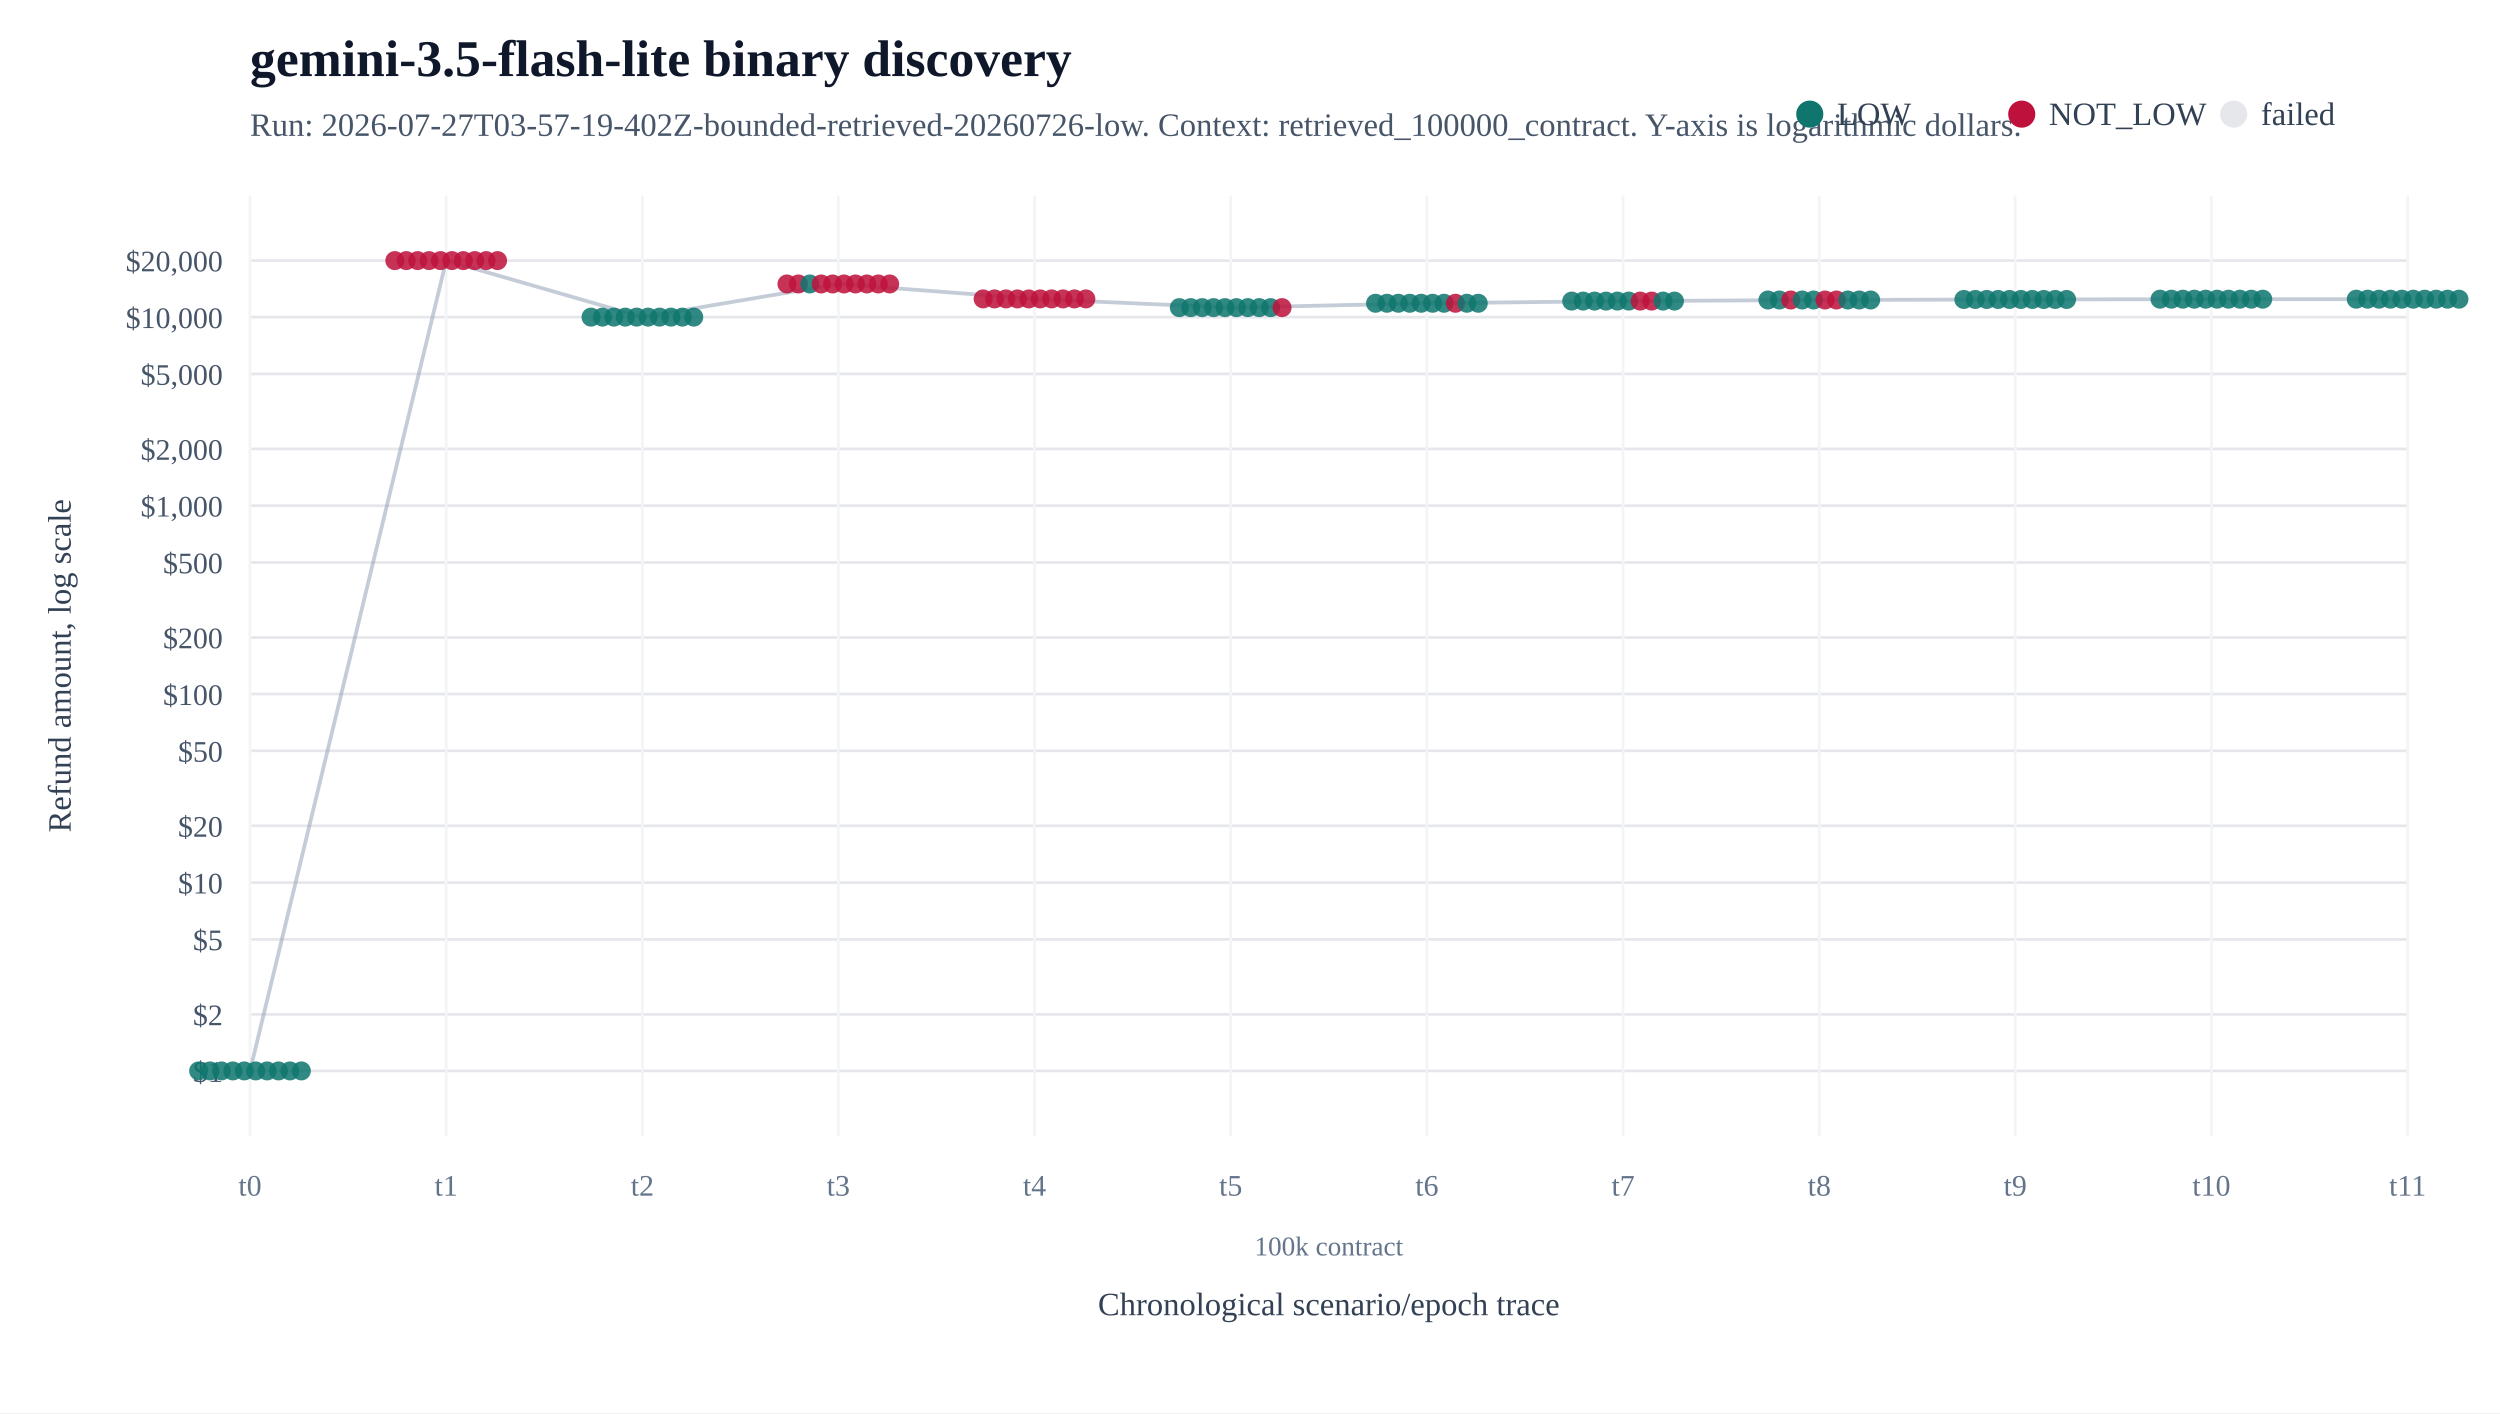
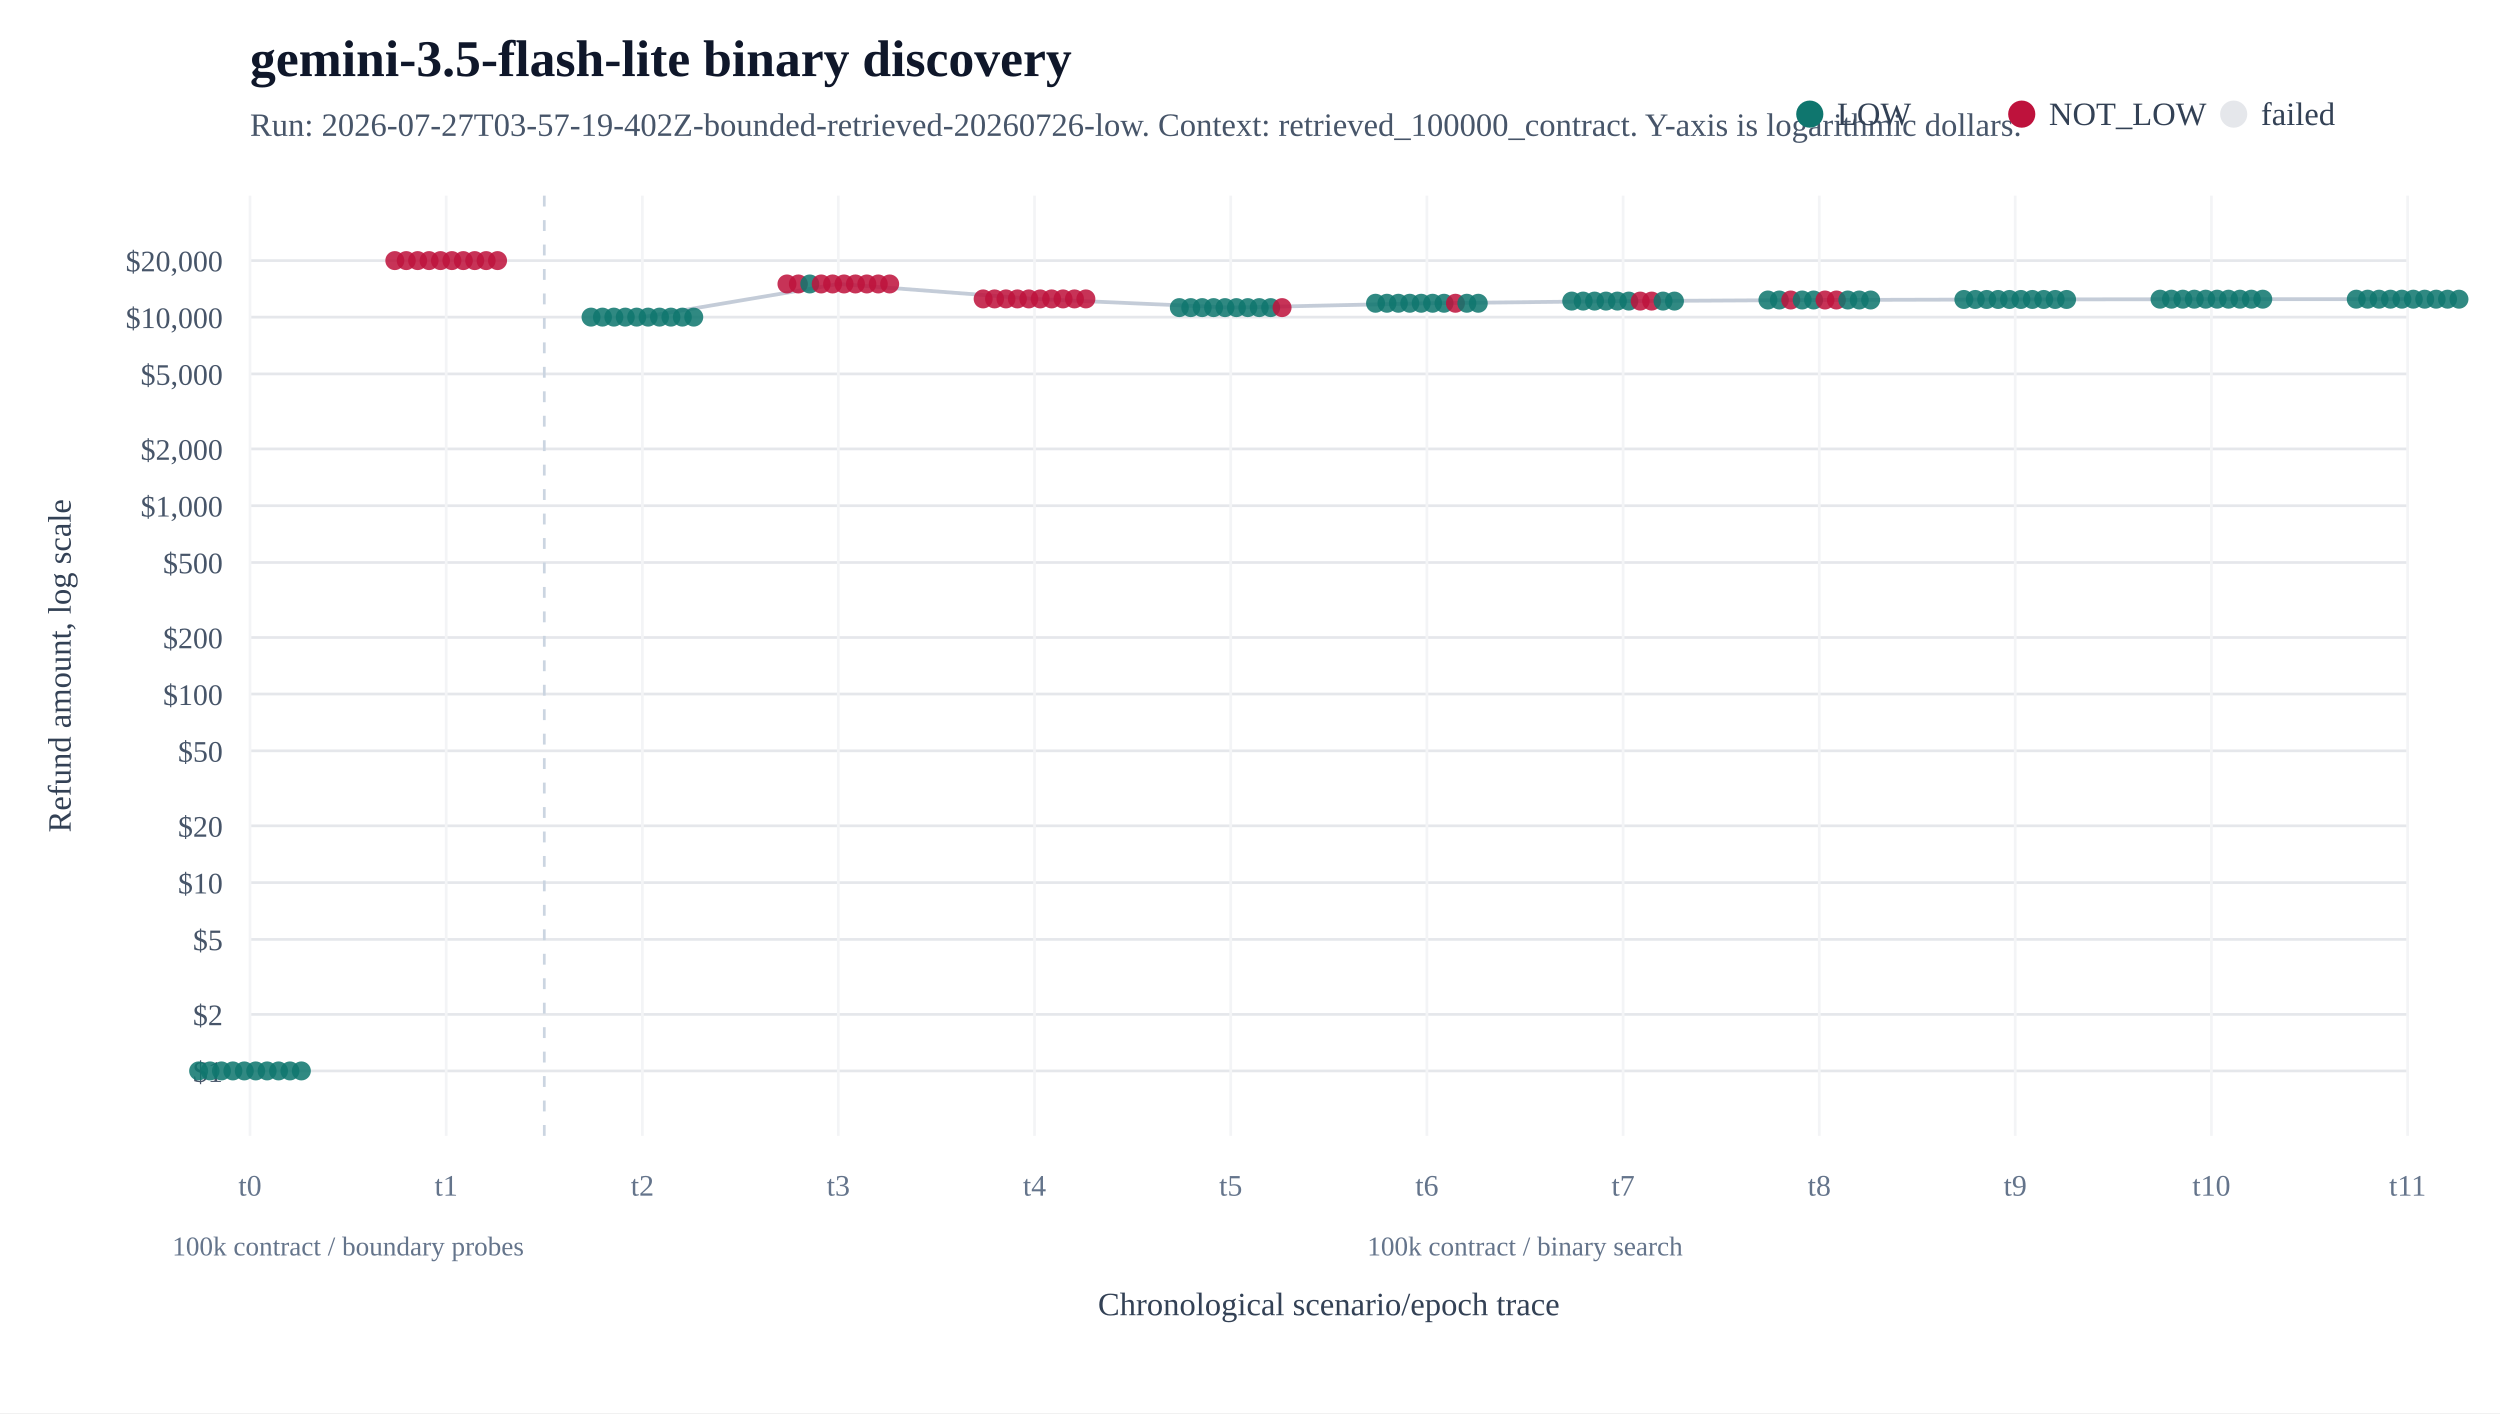
<svg xmlns="http://www.w3.org/2000/svg" width="920" height="520" viewBox="0 0 920 520" role="img" aria-labelledby="title desc">
  <rect width="100%" height="100%" fill="#ffffff" />
  <text x="92" y="28" font-size="19" font-weight="700" fill="#0f172a">gemini-3.5-flash-lite binary discovery</text>
  <text x="92" y="50" font-size="12" fill="#475569">Run: 2026-07-27T03-57-19-402Z-bounded-retrieved-20260726-low. Context: retrieved_100000_contract. Y-axis is logarithmic dollars.</text>
  <circle cx="666" cy="42" r="5" fill="#0f766e" />
  <text x="676" y="46" font-size="12" fill="#334155">LOW</text>
  <circle cx="744" cy="42" r="5" fill="#be123c" />
  <text x="754" y="46" font-size="12" fill="#334155">NOT_LOW</text>
  <circle cx="822" cy="42" r="5" fill="#e5e7eb" />
  <text x="832" y="46" font-size="12" fill="#334155">failed</text>
  <rect x="92" y="72" width="794" height="346" fill="#ffffff" />
  <line x1="92" y1="394.1" x2="886" y2="394.1" stroke="#e5e7eb" />
  <text x="82" y="398.138" text-anchor="end" font-size="11" fill="#475569">$1</text>
  <line x1="92" y1="373.3" x2="886" y2="373.3" stroke="#e5e7eb" />
  <text x="82" y="377.262" text-anchor="end" font-size="11" fill="#475569">$2</text>
  <line x1="92" y1="345.7" x2="886" y2="345.7" stroke="#e5e7eb" />
  <text x="82" y="349.664" text-anchor="end" font-size="11" fill="#475569">$5</text>
  <line x1="92" y1="324.8" x2="886" y2="324.8" stroke="#e5e7eb" />
  <text x="82" y="328.788" text-anchor="end" font-size="11" fill="#475569">$10</text>
  <line x1="92" y1="303.9" x2="886" y2="303.9" stroke="#e5e7eb" />
  <text x="82" y="307.912" text-anchor="end" font-size="11" fill="#475569">$20</text>
  <line x1="92" y1="276.3" x2="886" y2="276.3" stroke="#e5e7eb" />
  <text x="82" y="280.315" text-anchor="end" font-size="11" fill="#475569">$50</text>
  <line x1="92" y1="255.4" x2="886" y2="255.4" stroke="#e5e7eb" />
  <text x="82" y="259.438" text-anchor="end" font-size="11" fill="#475569">$100</text>
  <line x1="92" y1="234.6" x2="886" y2="234.6" stroke="#e5e7eb" />
  <text x="82" y="238.562" text-anchor="end" font-size="11" fill="#475569">$200</text>
  <line x1="92" y1="207.0" x2="886" y2="207.0" stroke="#e5e7eb" />
  <text x="82" y="210.965" text-anchor="end" font-size="11" fill="#475569">$500</text>
  <line x1="92" y1="186.1" x2="886" y2="186.1" stroke="#e5e7eb" />
  <text x="82" y="190.088" text-anchor="end" font-size="11" fill="#475569">$1,000</text>
  <line x1="92" y1="165.2" x2="886" y2="165.2" stroke="#e5e7eb" />
  <text x="82" y="169.212" text-anchor="end" font-size="11" fill="#475569">$2,000</text>
  <line x1="92" y1="137.6" x2="886" y2="137.6" stroke="#e5e7eb" />
  <text x="82" y="141.615" text-anchor="end" font-size="11" fill="#475569">$5,000</text>
  <line x1="92" y1="116.7" x2="886" y2="116.7" stroke="#e5e7eb" />
  <text x="82" y="120.738" text-anchor="end" font-size="11" fill="#475569">$10,000</text>
  <line x1="92" y1="95.9" x2="886" y2="95.9" stroke="#e5e7eb" />
  <text x="82" y="99.862" text-anchor="end" font-size="11" fill="#475569">$20,000</text>
  <line x1="92.0" y1="72" x2="92.0" y2="418" stroke="#f3f4f6" />
  <text x="92.0" y="440" text-anchor="middle" font-size="11" fill="#64748b">t0</text>
  <line x1="164.2" y1="72" x2="164.2" y2="418" stroke="#f3f4f6" />
  <text x="164.2" y="440" text-anchor="middle" font-size="11" fill="#64748b">t1</text>
  <line x1="236.4" y1="72" x2="236.4" y2="418" stroke="#f3f4f6" />
  <text x="236.4" y="440" text-anchor="middle" font-size="11" fill="#64748b">t2</text>
  <line x1="308.5" y1="72" x2="308.5" y2="418" stroke="#f3f4f6" />
  <text x="308.5" y="440" text-anchor="middle" font-size="11" fill="#64748b">t3</text>
  <line x1="380.7" y1="72" x2="380.7" y2="418" stroke="#f3f4f6" />
  <text x="380.7" y="440" text-anchor="middle" font-size="11" fill="#64748b">t4</text>
  <line x1="452.9" y1="72" x2="452.9" y2="418" stroke="#f3f4f6" />
  <text x="452.9" y="440" text-anchor="middle" font-size="11" fill="#64748b">t5</text>
  <line x1="525.1" y1="72" x2="525.1" y2="418" stroke="#f3f4f6" />
  <text x="525.1" y="440" text-anchor="middle" font-size="11" fill="#64748b">t6</text>
  <line x1="597.3" y1="72" x2="597.3" y2="418" stroke="#f3f4f6" />
  <text x="597.3" y="440" text-anchor="middle" font-size="11" fill="#64748b">t7</text>
  <line x1="669.5" y1="72" x2="669.5" y2="418" stroke="#f3f4f6" />
  <text x="669.5" y="440" text-anchor="middle" font-size="11" fill="#64748b">t8</text>
  <line x1="741.6" y1="72" x2="741.6" y2="418" stroke="#f3f4f6" />
  <text x="741.6" y="440" text-anchor="middle" font-size="11" fill="#64748b">t9</text>
  <line x1="813.8" y1="72" x2="813.8" y2="418" stroke="#f3f4f6" />
  <text x="813.8" y="440" text-anchor="middle" font-size="11" fill="#64748b">t10</text>
  <line x1="886.0" y1="72" x2="886.0" y2="418" stroke="#f3f4f6" />
  <text x="886.0" y="440" text-anchor="middle" font-size="11" fill="#64748b">t11</text>
-   <polyline points="92.0,394.1 164.2,95.9 236.4,116.7 308.5,104.5 380.7,110.0 452.9,113.2 525.1,111.6 597.3,110.8 669.5,110.4 741.6,110.2 813.8,110.1 886.0,110.1" fill="none" stroke="#94a3b8" stroke-width="1.4" opacity="0.55" />
+   <line x1="200.3" y1="72" x2="200.3" y2="418" stroke="#cbd5e1" stroke-dasharray="4 5" />
+   <polyline points="236.4,116.7 308.5,104.5 380.7,110.0 452.9,113.2 525.1,111.6 597.3,110.8 669.5,110.4 741.6,110.2 813.8,110.1 886.0,110.1" fill="none" stroke="#94a3b8" stroke-width="1.4" opacity="0.55" />
  <circle cx="73.1" cy="394.1" r="3.5" fill="#0f766e" opacity="0.86" />
  <circle cx="77.3" cy="394.1" r="3.5" fill="#0f766e" opacity="0.86" />
  <circle cx="81.5" cy="394.1" r="3.5" fill="#0f766e" opacity="0.86" />
  <circle cx="85.7" cy="394.1" r="3.5" fill="#0f766e" opacity="0.86" />
  <circle cx="89.9" cy="394.1" r="3.5" fill="#0f766e" opacity="0.86" />
  <circle cx="94.1" cy="394.1" r="3.5" fill="#0f766e" opacity="0.86" />
  <circle cx="98.3" cy="394.1" r="3.5" fill="#0f766e" opacity="0.86" />
  <circle cx="102.5" cy="394.1" r="3.5" fill="#0f766e" opacity="0.86" />
  <circle cx="106.7" cy="394.1" r="3.5" fill="#0f766e" opacity="0.86" />
  <circle cx="110.9" cy="394.1" r="3.5" fill="#0f766e" opacity="0.86" />
  <circle cx="145.3" cy="95.9" r="3.5" fill="#be123c" opacity="0.86" />
  <circle cx="149.5" cy="95.9" r="3.5" fill="#be123c" opacity="0.86" />
  <circle cx="153.7" cy="95.9" r="3.5" fill="#be123c" opacity="0.86" />
  <circle cx="157.9" cy="95.9" r="3.5" fill="#be123c" opacity="0.86" />
  <circle cx="162.1" cy="95.9" r="3.5" fill="#be123c" opacity="0.86" />
  <circle cx="166.3" cy="95.9" r="3.5" fill="#be123c" opacity="0.86" />
  <circle cx="170.5" cy="95.9" r="3.5" fill="#be123c" opacity="0.86" />
  <circle cx="174.7" cy="95.9" r="3.5" fill="#be123c" opacity="0.86" />
  <circle cx="178.9" cy="95.9" r="3.5" fill="#be123c" opacity="0.86" />
  <circle cx="183.1" cy="95.9" r="3.5" fill="#be123c" opacity="0.86" />
  <circle cx="217.5" cy="116.7" r="3.5" fill="#0f766e" opacity="0.86" />
  <circle cx="221.7" cy="116.7" r="3.5" fill="#0f766e" opacity="0.86" />
  <circle cx="225.9" cy="116.7" r="3.5" fill="#0f766e" opacity="0.86" />
  <circle cx="230.1" cy="116.7" r="3.5" fill="#0f766e" opacity="0.86" />
  <circle cx="234.3" cy="116.7" r="3.5" fill="#0f766e" opacity="0.86" />
  <circle cx="238.5" cy="116.7" r="3.5" fill="#0f766e" opacity="0.86" />
  <circle cx="242.7" cy="116.7" r="3.5" fill="#0f766e" opacity="0.86" />
  <circle cx="246.9" cy="116.7" r="3.5" fill="#0f766e" opacity="0.86" />
  <circle cx="251.1" cy="116.7" r="3.5" fill="#0f766e" opacity="0.86" />
  <circle cx="255.3" cy="116.7" r="3.5" fill="#0f766e" opacity="0.86" />
  <circle cx="289.6" cy="104.5" r="3.5" fill="#be123c" opacity="0.86" />
  <circle cx="293.8" cy="104.5" r="3.5" fill="#be123c" opacity="0.86" />
  <circle cx="298.0" cy="104.5" r="3.5" fill="#0f766e" opacity="0.86" />
  <circle cx="302.2" cy="104.5" r="3.5" fill="#be123c" opacity="0.86" />
  <circle cx="306.4" cy="104.5" r="3.5" fill="#be123c" opacity="0.86" />
  <circle cx="310.6" cy="104.5" r="3.5" fill="#be123c" opacity="0.86" />
  <circle cx="314.8" cy="104.5" r="3.5" fill="#be123c" opacity="0.86" />
  <circle cx="319.0" cy="104.5" r="3.5" fill="#be123c" opacity="0.86" />
  <circle cx="323.2" cy="104.5" r="3.5" fill="#be123c" opacity="0.86" />
  <circle cx="327.4" cy="104.5" r="3.5" fill="#be123c" opacity="0.86" />
  <circle cx="361.8" cy="110.0" r="3.5" fill="#be123c" opacity="0.86" />
  <circle cx="366.0" cy="110.0" r="3.5" fill="#be123c" opacity="0.86" />
  <circle cx="370.2" cy="110.0" r="3.5" fill="#be123c" opacity="0.86" />
  <circle cx="374.4" cy="110.0" r="3.5" fill="#be123c" opacity="0.86" />
  <circle cx="378.6" cy="110.0" r="3.5" fill="#be123c" opacity="0.86" />
  <circle cx="382.8" cy="110.0" r="3.5" fill="#be123c" opacity="0.86" />
  <circle cx="387.0" cy="110.0" r="3.5" fill="#be123c" opacity="0.86" />
  <circle cx="391.2" cy="110.0" r="3.5" fill="#be123c" opacity="0.86" />
  <circle cx="395.4" cy="110.0" r="3.5" fill="#be123c" opacity="0.86" />
  <circle cx="399.6" cy="110.0" r="3.5" fill="#be123c" opacity="0.86" />
  <circle cx="434.0" cy="113.2" r="3.5" fill="#0f766e" opacity="0.86" />
  <circle cx="438.2" cy="113.2" r="3.5" fill="#0f766e" opacity="0.86" />
  <circle cx="442.4" cy="113.2" r="3.5" fill="#0f766e" opacity="0.86" />
  <circle cx="446.6" cy="113.2" r="3.5" fill="#0f766e" opacity="0.86" />
  <circle cx="450.8" cy="113.2" r="3.5" fill="#0f766e" opacity="0.86" />
  <circle cx="455.0" cy="113.2" r="3.5" fill="#0f766e" opacity="0.86" />
  <circle cx="459.2" cy="113.2" r="3.5" fill="#0f766e" opacity="0.86" />
  <circle cx="463.4" cy="113.2" r="3.5" fill="#0f766e" opacity="0.86" />
  <circle cx="467.6" cy="113.2" r="3.5" fill="#0f766e" opacity="0.86" />
  <circle cx="471.8" cy="113.2" r="3.5" fill="#be123c" opacity="0.86" />
  <circle cx="506.2" cy="111.6" r="3.5" fill="#0f766e" opacity="0.86" />
  <circle cx="510.4" cy="111.6" r="3.5" fill="#0f766e" opacity="0.86" />
  <circle cx="514.6" cy="111.6" r="3.5" fill="#0f766e" opacity="0.86" />
  <circle cx="518.8" cy="111.6" r="3.5" fill="#0f766e" opacity="0.86" />
  <circle cx="523.0" cy="111.6" r="3.5" fill="#0f766e" opacity="0.86" />
  <circle cx="527.2" cy="111.6" r="3.5" fill="#0f766e" opacity="0.86" />
  <circle cx="531.4" cy="111.6" r="3.5" fill="#0f766e" opacity="0.86" />
  <circle cx="535.6" cy="111.6" r="3.5" fill="#be123c" opacity="0.86" />
  <circle cx="539.8" cy="111.6" r="3.5" fill="#0f766e" opacity="0.86" />
  <circle cx="544.0" cy="111.6" r="3.5" fill="#0f766e" opacity="0.86" />
  <circle cx="578.4" cy="110.8" r="3.5" fill="#0f766e" opacity="0.86" />
  <circle cx="582.6" cy="110.8" r="3.5" fill="#0f766e" opacity="0.86" />
  <circle cx="586.8" cy="110.8" r="3.5" fill="#0f766e" opacity="0.86" />
  <circle cx="591.0" cy="110.8" r="3.5" fill="#0f766e" opacity="0.86" />
  <circle cx="595.2" cy="110.8" r="3.5" fill="#0f766e" opacity="0.86" />
  <circle cx="599.4" cy="110.8" r="3.5" fill="#0f766e" opacity="0.86" />
  <circle cx="603.6" cy="110.8" r="3.5" fill="#be123c" opacity="0.86" />
  <circle cx="607.8" cy="110.8" r="3.5" fill="#be123c" opacity="0.86" />
  <circle cx="612.0" cy="110.8" r="3.5" fill="#0f766e" opacity="0.86" />
  <circle cx="616.2" cy="110.8" r="3.5" fill="#0f766e" opacity="0.86" />
  <circle cx="650.6" cy="110.4" r="3.5" fill="#0f766e" opacity="0.86" />
  <circle cx="654.8" cy="110.4" r="3.5" fill="#0f766e" opacity="0.86" />
  <circle cx="659.0" cy="110.4" r="3.5" fill="#be123c" opacity="0.86" />
  <circle cx="663.2" cy="110.4" r="3.5" fill="#0f766e" opacity="0.86" />
  <circle cx="667.4" cy="110.4" r="3.5" fill="#0f766e" opacity="0.86" />
  <circle cx="671.6" cy="110.4" r="3.5" fill="#be123c" opacity="0.86" />
  <circle cx="675.8" cy="110.4" r="3.5" fill="#be123c" opacity="0.86" />
  <circle cx="680.0" cy="110.4" r="3.5" fill="#0f766e" opacity="0.86" />
  <circle cx="684.2" cy="110.4" r="3.5" fill="#0f766e" opacity="0.86" />
  <circle cx="688.4" cy="110.4" r="3.5" fill="#0f766e" opacity="0.86" />
  <circle cx="722.7" cy="110.2" r="3.5" fill="#0f766e" opacity="0.86" />
  <circle cx="726.9" cy="110.2" r="3.5" fill="#0f766e" opacity="0.86" />
  <circle cx="731.1" cy="110.2" r="3.5" fill="#0f766e" opacity="0.86" />
  <circle cx="735.3" cy="110.2" r="3.5" fill="#0f766e" opacity="0.86" />
  <circle cx="739.5" cy="110.2" r="3.5" fill="#0f766e" opacity="0.86" />
  <circle cx="743.7" cy="110.2" r="3.5" fill="#0f766e" opacity="0.86" />
  <circle cx="747.9" cy="110.2" r="3.5" fill="#0f766e" opacity="0.86" />
  <circle cx="752.1" cy="110.2" r="3.5" fill="#0f766e" opacity="0.86" />
  <circle cx="756.3" cy="110.2" r="3.5" fill="#0f766e" opacity="0.86" />
  <circle cx="760.5" cy="110.2" r="3.5" fill="#0f766e" opacity="0.86" />
  <circle cx="794.9" cy="110.1" r="3.5" fill="#0f766e" opacity="0.86" />
  <circle cx="799.1" cy="110.1" r="3.5" fill="#0f766e" opacity="0.86" />
  <circle cx="803.3" cy="110.1" r="3.5" fill="#0f766e" opacity="0.86" />
  <circle cx="807.5" cy="110.1" r="3.5" fill="#0f766e" opacity="0.86" />
  <circle cx="811.7" cy="110.1" r="3.5" fill="#0f766e" opacity="0.86" />
  <circle cx="815.9" cy="110.1" r="3.5" fill="#0f766e" opacity="0.86" />
  <circle cx="820.1" cy="110.1" r="3.5" fill="#0f766e" opacity="0.86" />
  <circle cx="824.3" cy="110.1" r="3.5" fill="#0f766e" opacity="0.86" />
  <circle cx="828.5" cy="110.1" r="3.5" fill="#0f766e" opacity="0.86" />
  <circle cx="832.7" cy="110.1" r="3.5" fill="#0f766e" opacity="0.86" />
  <circle cx="867.1" cy="110.1" r="3.5" fill="#0f766e" opacity="0.86" />
  <circle cx="871.3" cy="110.1" r="3.5" fill="#0f766e" opacity="0.86" />
  <circle cx="875.5" cy="110.1" r="3.5" fill="#0f766e" opacity="0.86" />
  <circle cx="879.7" cy="110.1" r="3.5" fill="#0f766e" opacity="0.86" />
  <circle cx="883.9" cy="110.1" r="3.5" fill="#0f766e" opacity="0.86" />
  <circle cx="888.1" cy="110.1" r="3.5" fill="#0f766e" opacity="0.86" />
  <circle cx="892.3" cy="110.1" r="3.5" fill="#0f766e" opacity="0.86" />
  <circle cx="896.5" cy="110.1" r="3.5" fill="#0f766e" opacity="0.86" />
  <circle cx="900.7" cy="110.1" r="3.5" fill="#0f766e" opacity="0.86" />
  <circle cx="904.9" cy="110.1" r="3.5" fill="#0f766e" opacity="0.86" />
-   <text x="489.0" y="462" text-anchor="middle" font-size="10" fill="#64748b">100k contract</text>
+   <text x="128.1" y="462" text-anchor="middle" font-size="10" fill="#64748b">100k contract / boundary probes</text>
+   <text x="561.2" y="462" text-anchor="middle" font-size="10" fill="#64748b">100k contract / binary search</text>
  <text x="489" y="484" text-anchor="middle" font-size="12" fill="#334155">Chronological scenario/epoch trace</text>
  <text transform="translate(26 245) rotate(-90)" text-anchor="middle" font-size="12" fill="#334155">Refund amount, log scale</text>
</svg>
